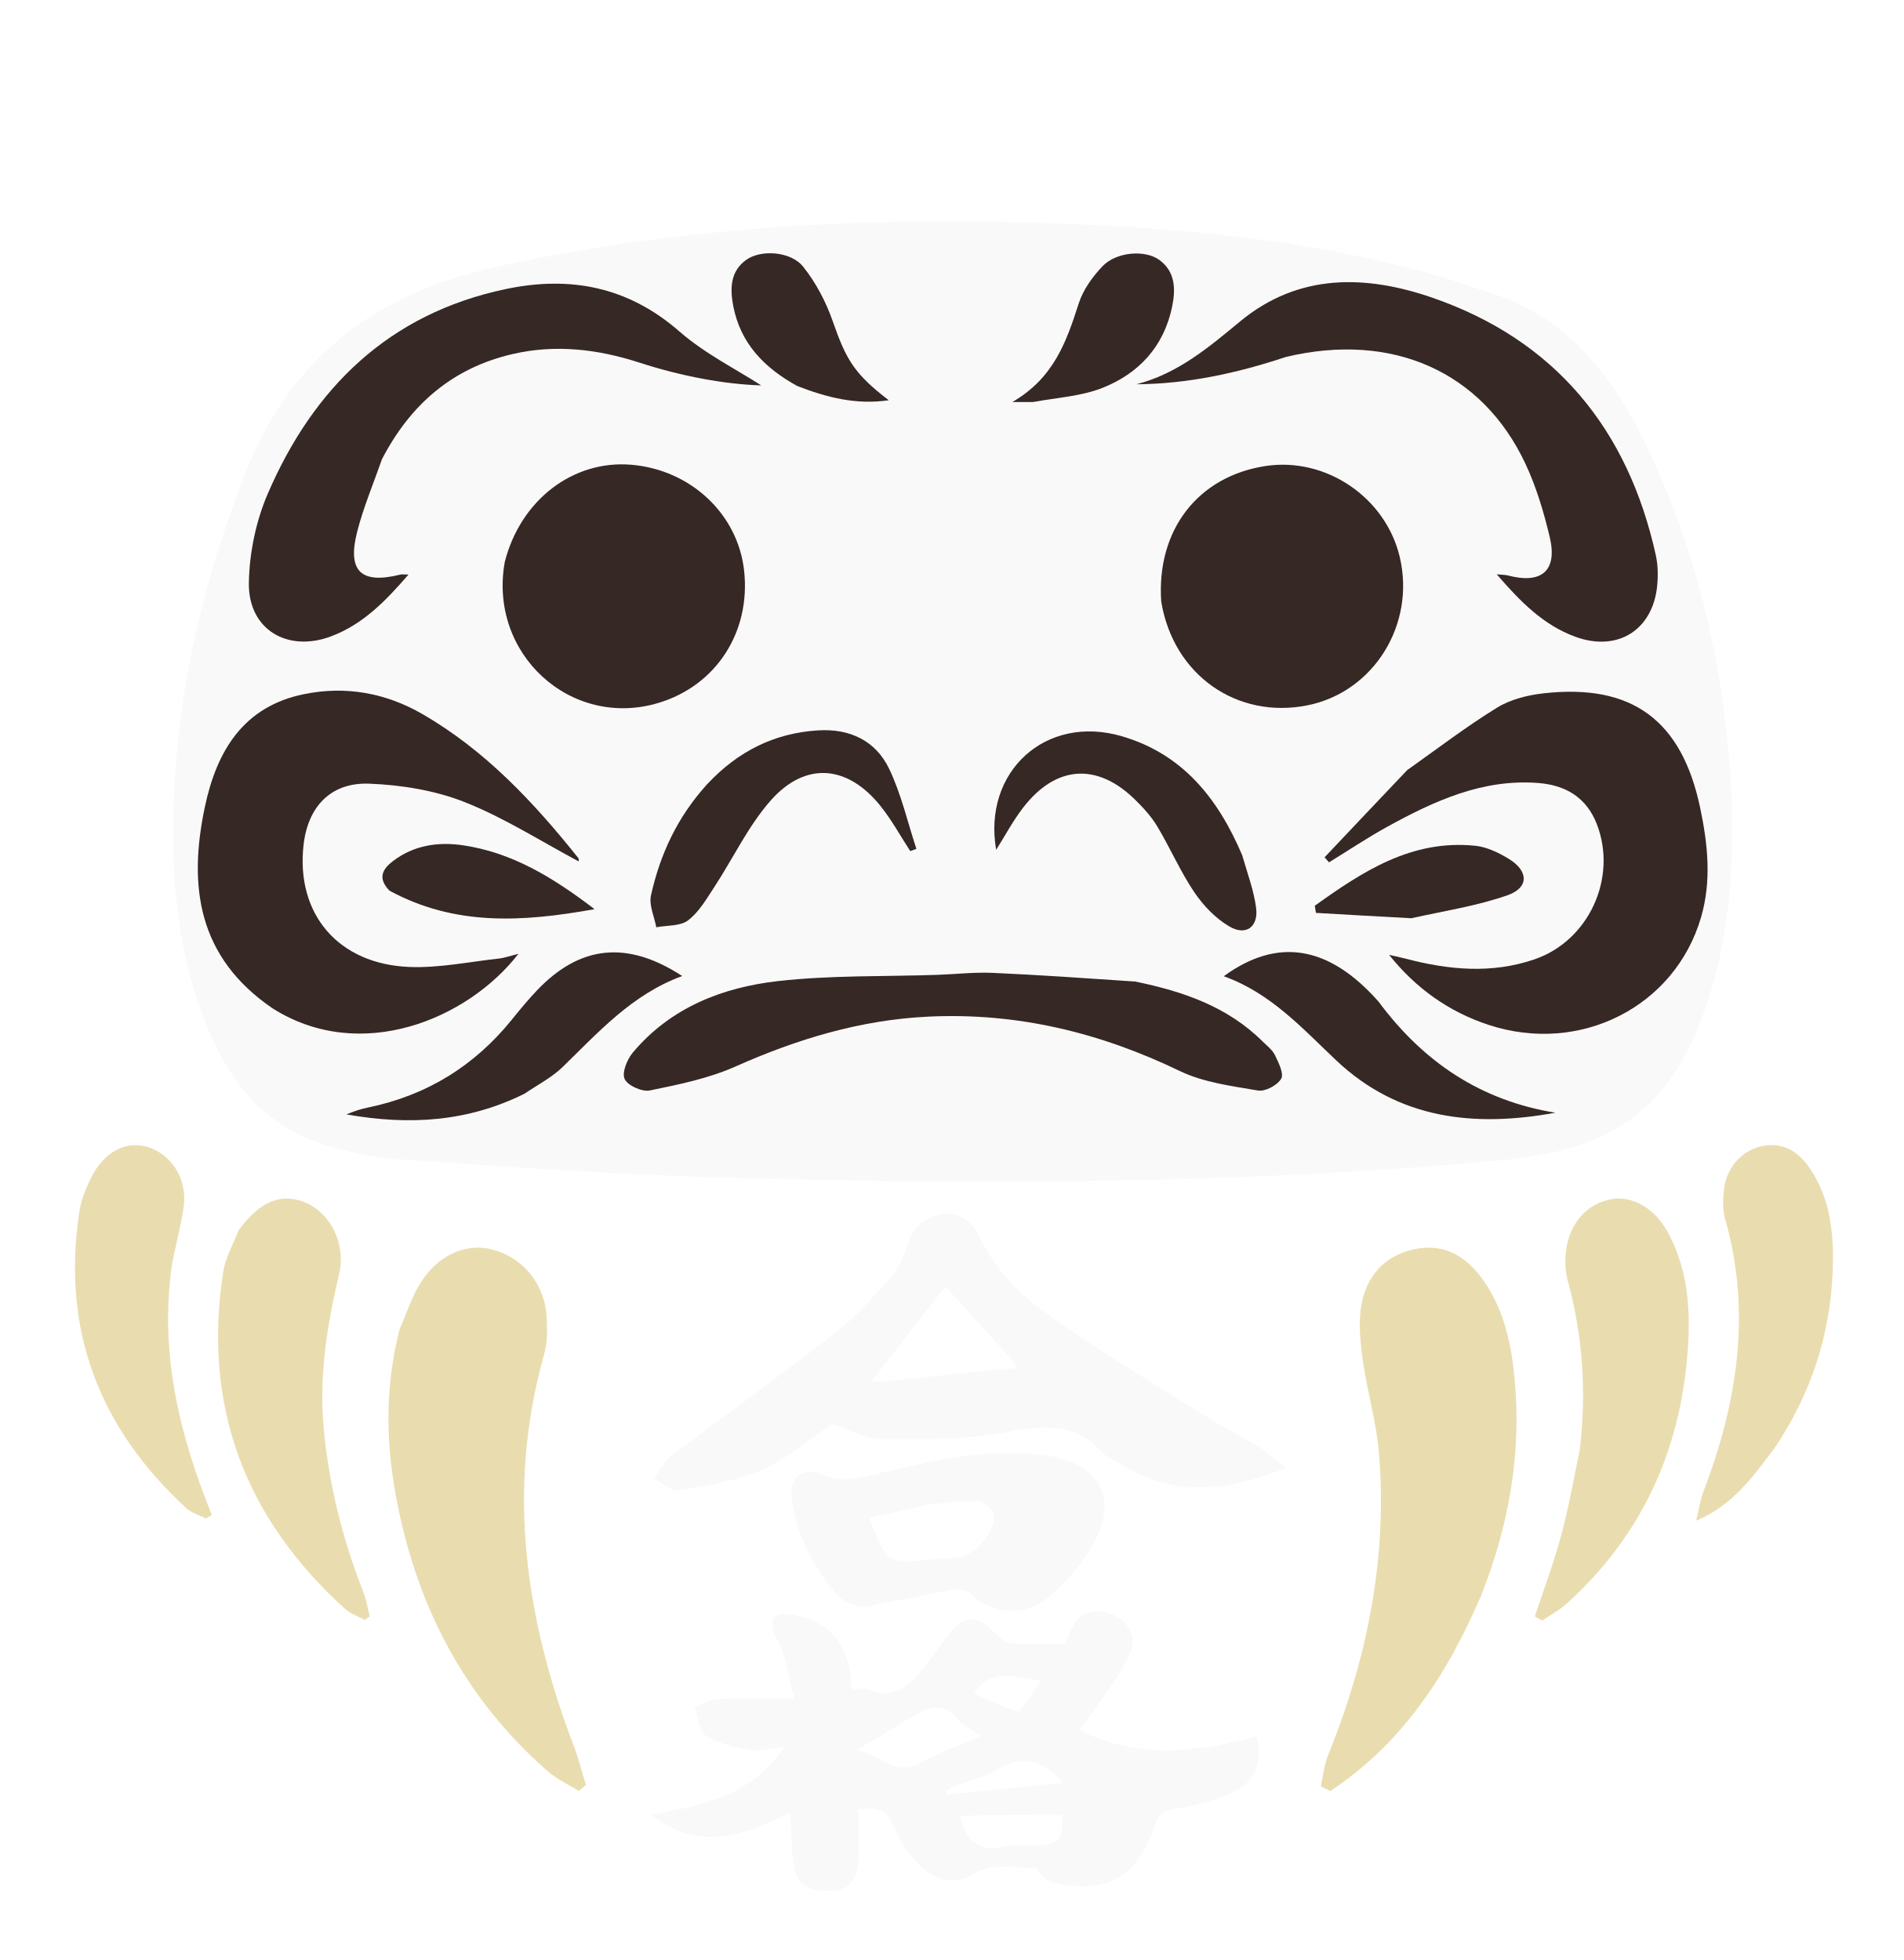
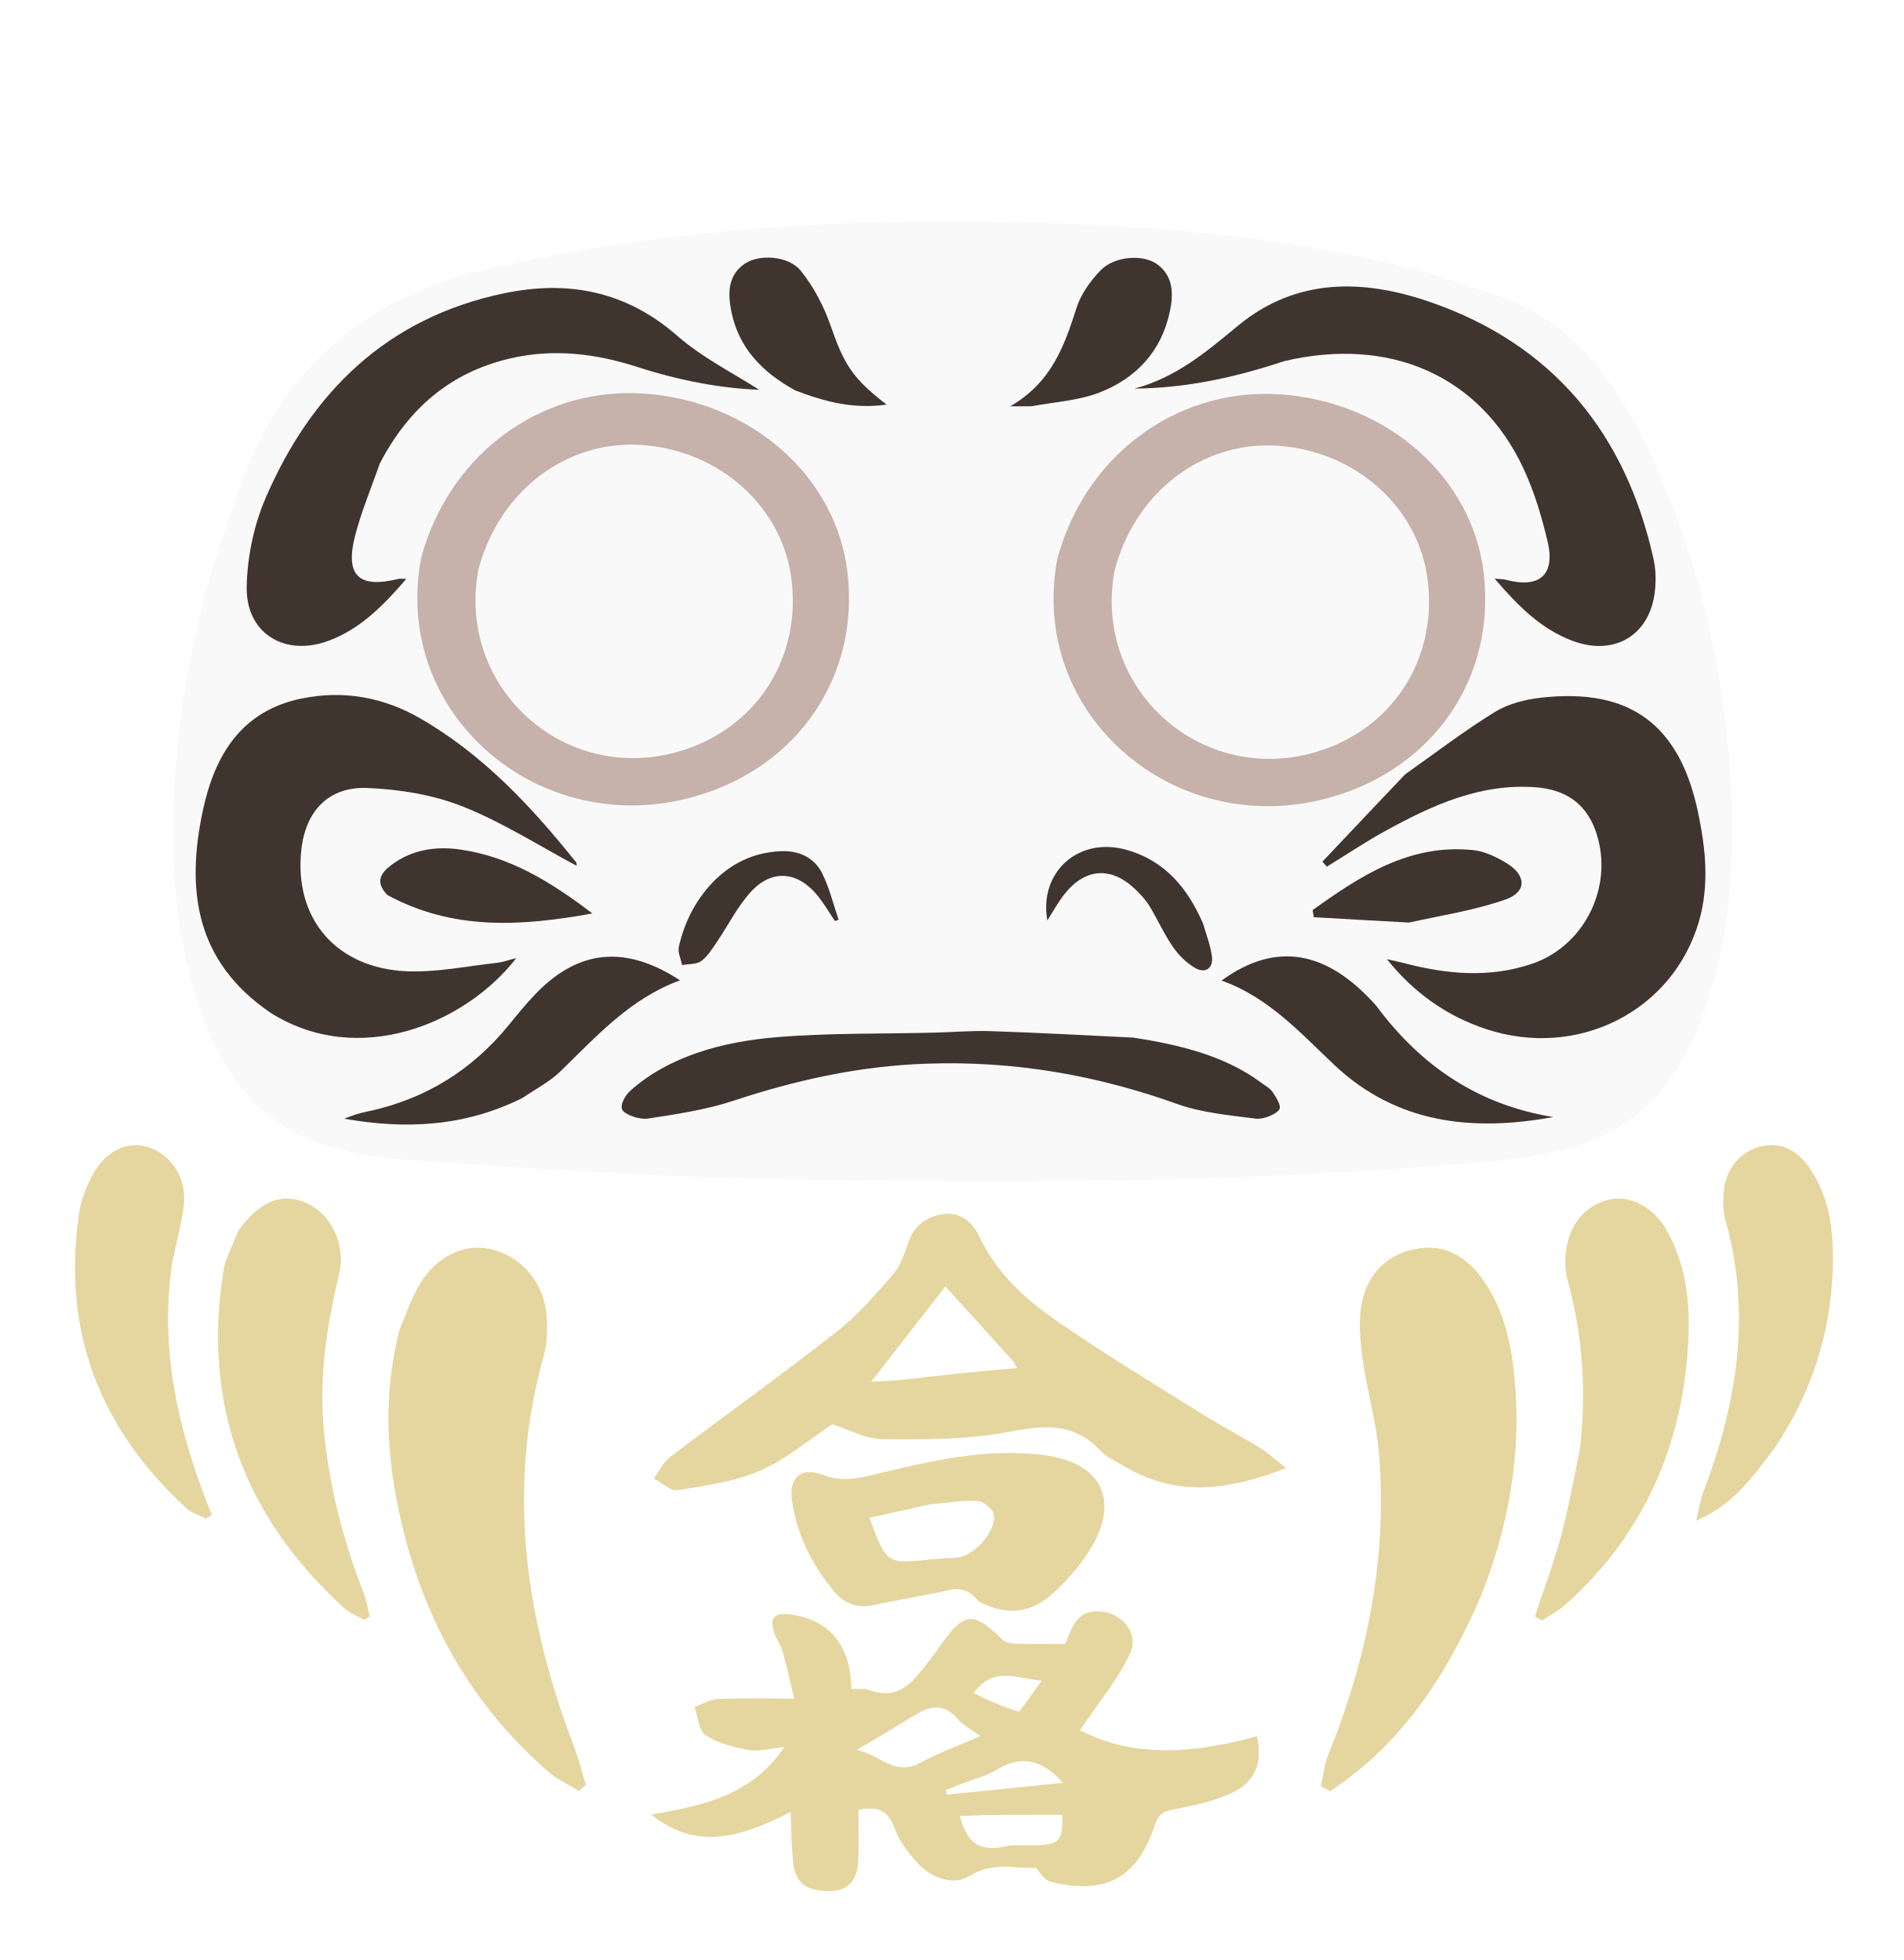
<svg xmlns="http://www.w3.org/2000/svg" width="122.806mm" height="126.46mm" viewBox="0 0 122.806 126.46" version="1.1" id="svg1" xml:space="preserve">
  <defs id="defs1" />
-   <g id="g1" transform="matrix(0.2645833,0,0,0.2645833,-6.54252,-4.763043)" style="display:inline">
+   <g id="daruma" transform="matrix(0.2645833,0,0,0.2645833,-6.54252,-4.763043)" style="display:inline">
    <path id="path35" style="display:inline;fill:#ff0101;fill-opacity:0" d="m 263.463,18.119 c -10.568,-0.418 -21.201,0.382 -31.787,0.936 -7.878,0.412 -15.835,0.745 -23.572,2.137 -14.091,2.535 -28.198,5.259 -42.018,8.951 -17.367,4.64 -33.899,11.594 -49.428,21.574 -4.392,2.894 -8.596,5.415 -12.539,8.291 -20.781,15.158 -37.221,34.161 -49.422,56.766 -11.865,21.982 -20.098,45.274 -23.695,70.043 -2.282,15.71 -4.943,31.45 -5.779,47.264 -1.204,22.774 -0.314,45.591 3.781,68.154 3.679,20.27 9.355,39.956 18.039,58.641 10.582,22.768 24.269,43.306 43.309,60.15 14.761,13.059 31.046,23.214 49.477,30.119 2.539,0.951 5.473,2.845 6.646,5.117 7.572,14.666 19.871,23.61 34.658,29.684 18.653,7.662 38.473,9.105 58.238,9.883 14.062,0.554 28.187,-0.778 42.283,-0.746 14.568,0.033 28.796,-2.088 42.664,-6.184 15.533,-4.588 29.809,-11.891 38.834,-25.914 4.339,-6.741 8.622,-12.149 16.746,-14.1 3.893,-0.935 7.601,-2.972 11.15,-4.947 16.852,-9.38 32.118,-20.679 45.014,-35.279 9.836,-11.136 18.096,-23.198 25.084,-36.197 9.86,-18.341 17.284,-37.66 21.057,-58.148 2.809,-15.254 5.82,-30.649 6.469,-46.076 0.748,-17.803 -0.716,-35.727 -1.744,-53.568 -1.046,-18.147 -4.76,-35.839 -9.711,-53.359 C 466.559,123.593 447.776,91.166 417.403,65.837 400.248,51.532 380.818,41.516 359.955,33.91 328.773,22.541 296.245,19.416 263.463,18.119 Z" />
    <path id="path36" d="m 286.643,72.65 c -47.088,-2.013 -93.807,0.217 -140.096,10.238 -29.751,6.441 -50.866,21.819 -62.148,50.797 -10.444,26.823 -16.788,54.283 -17.414,83.045 -0.339,15.574 1.038,30.962 6.066,45.814 5.022,14.832 12.759,27.84 28.129,33.693 7.183,2.736 15.154,4.09 22.867,4.619 27.246,1.87 54.519,3.778 81.812,4.457 61.813,1.538 123.622,1.352 185.273,-4.408 29.003,-2.71 42.829,-14.257 51.035,-42.334 4.299,-14.709 5.203,-29.794 4.793,-45.502 -1.473,-29.698 -7.495,-57.838 -19.906,-84.439 -8.328,-17.849 -19.341,-33.086 -39.316,-39.332 -5.706,-1.784 -11.344,-3.827 -17.119,-5.346 -27.517,-7.236 -55.647,-10.091 -83.977,-11.303 z" style="display:inline;fill:#f9f9f9" />
-     <g id="g5" style="display:inline;fill:#f9f9f9">
-       <path fill="#fffafa" opacity="1" stroke="none" d="m 235.95,429.856 c 8.487,3.508 11.839,-2.605 15.775,-7.479 0.836,-1.035 1.584,-2.142 2.35,-3.231 5.688,-8.083 7.939,-8.266 14.941,-1.41 0.698,0.683 1.974,1.05 2.995,1.08 4.154,0.119 8.313,0.05 12.419,0.05 1.665,-3.845 2.677,-8.038 7.916,-7.947 5.783,0.1 10.315,5.299 7.839,10.44 -3.089,6.414 -7.781,12.056 -12.151,18.584 13.39,6.96 28.163,5.532 43.11,1.467 1.433,5.549 -0.056,10.726 -5.359,13.442 -4.448,2.278 -9.611,3.372 -14.586,4.317 -2.586,0.491 -3.964,1.026 -4.857,3.726 -4.316,13.044 -11.902,17.238 -25.248,14.065 -1.477,-0.351 -2.668,-1.907 -3.743,-3.458 -5.176,0.205 -10.619,-1.583 -16.242,1.971 -3.811,2.409 -9.28,0.608 -12.713,-3.192 -2.196,-2.43 -4.391,-5.208 -5.456,-8.228 -1.51,-4.284 -3.934,-5.763 -8.953,-4.72 0,4.105 0.196,8.399 -0.055,12.667 -0.253,4.308 -2.169,7.18 -7.15,7.143 -5.404,-0.04 -8.021,-1.752 -8.655,-6.836 -0.489,-3.919 -0.443,-7.904 -0.662,-12.419 -11.357,5.715 -22.594,9.855 -33.923,0.622 12.245,-2.208 24.274,-4.389 32.372,-16.483 -3.5,0.346 -6.176,1.165 -8.625,0.723 -3.65,-0.658 -7.519,-1.626 -10.549,-3.603 -1.681,-1.097 -1.849,-4.513 -2.699,-6.884 1.916,-0.681 3.809,-1.862 5.752,-1.95 5.779,-0.262 11.577,-0.094 18.561,-0.094 -0.999,-4.129 -1.808,-7.889 -2.849,-11.583 -0.444,-1.576 -1.545,-2.96 -2.048,-4.527 -1.161,-3.618 0.076,-4.944 3.923,-4.418 9.621,1.317 14.825,7.558 14.885,18.202 1.073,0 2.152,0 3.686,-0.035 m 1.825,12.448 c -1.215,0.694 -2.43,1.388 -4.25,2.427 5.636,1.041 9.368,6.538 15.454,3.192 4.515,-2.482 9.433,-4.23 14.761,-6.563 -2.529,-1.863 -4.426,-2.787 -5.659,-4.265 -2.587,-3.103 -5.615,-3.342 -8.801,-1.663 -3.731,1.967 -7.242,4.352 -11.506,6.873 m 27.145,18.29 c -2.041,0.09 -4.083,0.18 -6.147,0.271 1.489,6.241 4.701,8.83 10.771,7.429 2.371,-0.547 4.942,-0.236 7.422,-0.306 6.125,-0.172 6.898,-1.05 6.722,-7.449 -5.952,0 -11.896,0 -18.767,0.054 m -6.189,-7.448 c -1.123,0.465 -2.245,0.93 -3.368,1.395 0.053,0.365 0.106,0.729 0.159,1.094 9.339,-0.946 18.677,-1.893 28.38,-2.876 -4.997,-5.519 -10.019,-6.968 -16.171,-3.198 -2.506,1.536 -5.504,2.271 -9,3.585 m 14.489,-17.722 c 1.682,-2.33 3.363,-4.66 5.461,-7.566 -6.193,-0.563 -11.778,-3.679 -16.571,3.047 3.701,1.751 7.219,3.415 11.111,4.519 z" id="path4" style="display:inline;fill:#f9f9f9" />
-       <path fill="#fffafa" opacity="1" stroke="none" d="m 263.351,408.535 c -2.071,-2.508 -4.114,-3.477 -7.138,-2.788 -6.107,1.39 -12.32,2.313 -18.437,3.663 -4.072,0.899 -7.212,-0.348 -9.762,-3.402 -5.326,-6.38 -8.915,-13.628 -10.185,-21.866 -0.885,-5.742 2.122,-8.596 7.488,-6.487 4.455,1.751 8.306,0.919 12.53,-0.086 13.758,-3.273 27.534,-6.656 41.883,-4.651 13.41,1.874 17.967,10.804 11.069,22.429 -2.419,4.076 -5.693,7.804 -9.172,11.054 -5.224,4.881 -11.4,5.849 -18.275,2.134 m -11.916,-23.676 c -4.886,1.086 -9.772,2.172 -14.75,3.279 4.224,11.3 4.223,11.287 15.171,10.125 2.142,-0.227 4.307,-0.249 6.449,-0.481 4.024,-0.434 9.395,-6.513 8.699,-10.452 -0.235,-1.332 -2.434,-3.179 -3.837,-3.274 -3.591,-0.242 -7.24,0.37 -11.731,0.804 z" id="path10" style="display:inline;fill:#f9f9f9" />
-       <path fill="#fffbfb" opacity="1" stroke="none" d="m 299.245,375.823 c -2.291,-1.424 -4.628,-2.333 -6.154,-3.988 -6.499,-7.053 -13.863,-6.309 -22.534,-4.649 -9.988,1.913 -20.44,1.837 -30.685,1.764 -4.097,-0.029 -8.178,-2.356 -12.239,-3.628 -5.579,3.694 -11.115,8.485 -17.522,11.282 -6.233,2.721 -13.311,3.685 -20.121,4.783 -1.757,0.283 -3.901,-1.829 -5.867,-2.842 1.312,-1.774 2.301,-3.975 3.988,-5.256 13.495,-10.249 27.287,-20.113 40.625,-30.558 5.071,-3.971 9.4,-8.976 13.647,-13.874 1.816,-2.094 2.819,-5.03 3.731,-7.739 1.318,-3.911 4.006,-6.102 7.808,-6.926 4.718,-1.023 7.865,1.723 9.64,5.481 4.077,8.628 10.824,14.874 18.301,20.09 11.579,8.076 23.703,15.378 35.668,22.892 4.645,2.917 9.539,5.435 14.216,8.303 2.039,1.251 3.818,2.926 6.533,5.047 -13.716,5.314 -26.2,7.212 -39.037,-0.183 M 271.982,351.704 c 0.241,-0.037 0.482,-0.075 0.723,-0.113 -0.213,-0.218 -0.427,-0.435 -0.706,-1.332 -5.523,-6.109 -11.045,-12.219 -16.774,-18.556 -6.058,7.779 -11.811,15.165 -18.121,23.265 3.156,-0.202 5.56,-0.257 7.94,-0.526 8.876,-1.005 17.744,-2.081 26.938,-2.738 z" id="path5" style="display:inline;fill:#f9f9f9" />
+     <g id="g4" style="display:inline;fill:#e5d69f;fill-opacity:1">
+       <path fill="#f8ca00" opacity="1" stroke="none" d="m 385.931,406.854 c -8.341,19.498 -19.341,36.371 -36.901,47.913 -0.761,-0.38 -1.522,-0.759 -2.283,-1.139 0.569,-2.532 0.8,-5.202 1.761,-7.576 9.566,-23.64 14.5,-48.093 12.414,-73.625 -0.632,-7.737 -2.944,-15.323 -3.997,-23.045 -0.617,-4.528 -1.069,-9.351 -0.172,-13.75 1.483,-7.269 6.425,-12.081 13.937,-13.202 7.044,-1.052 12.177,2.645 15.962,8.192 4.826,7.073 6.55,15.226 7.336,23.575 1.701,18.075 -1.317,35.463 -8.057,52.656 z" id="path6" style="fill:#e5d69f;fill-opacity:1" />
+       <path fill="#f8ca00" opacity="1" stroke="none" d="m 122.113,342.314 c 1.702,-4.033 2.952,-7.891 5.003,-11.262 4.135,-6.798 10.882,-9.891 17.176,-8.458 7.404,1.685 12.98,7.958 13.652,15.942 0.275,3.266 0.278,6.77 -0.597,9.884 -9.185,32.676 -4.565,64.234 7.244,95.289 1.184,3.114 1.996,6.369 2.981,9.558 -0.579,0.486 -1.158,0.973 -1.737,1.459 -2.493,-1.542 -5.257,-2.772 -7.436,-4.673 -20.796,-18.144 -32.563,-41.319 -37.326,-68.222 -2.312,-13.062 -2.364,-26.154 1.041,-39.517 z" id="path7" style="fill:#e5d69f;fill-opacity:1" />
+       <path fill="#f8c900" opacity="1" stroke="none" d="m 409.858,371.663 c 1.722,-14.325 0.723,-27.981 -2.942,-41.489 -0.672,-2.475 -0.719,-5.311 -0.296,-7.855 1.098,-6.604 5.451,-11.007 11.151,-11.914 4.933,-0.784 10.263,2.171 13.396,7.798 5.604,10.065 5.852,21.093 4.772,32.088 -2.286,23.267 -11.857,43.082 -29.333,58.839 -1.759,1.586 -3.931,2.713 -5.911,4.054 -0.59,-0.333 -1.181,-0.665 -1.771,-0.998 2.155,-6.541 4.586,-13.006 6.388,-19.643 1.825,-6.722 3.027,-13.613 4.545,-20.882 z" id="path8" style="fill:#e5d69f;fill-opacity:1" />
+       <path fill="#f8c900" opacity="1" stroke="none" d="m 82.884,318.034 c 5.191,-7.113 10.409,-9.215 16.251,-6.797 6.173,2.555 10.03,10.068 8.254,17.535 -2.945,12.377 -4.908,24.729 -3.736,37.551 1.27,13.893 4.65,27.176 9.722,40.107 0.72,1.834 1,3.841 1.483,5.768 -0.414,0.278 -0.829,0.556 -1.243,0.834 -1.634,-0.911 -3.517,-1.547 -4.865,-2.773 -24.347,-22.127 -34.671,-49.396 -29.599,-82.1 0.523,-3.37 2.338,-6.54 3.733,-10.126 z" id="path9" style="fill:#e5d69f;fill-opacity:1" />
+       <path fill="#f8c900" opacity="1" stroke="none" d="m 66.733,325.827 c -3.26,21.734 1.663,41.885 9.635,61.604 -0.466,0.293 -0.932,0.587 -1.397,0.88 -1.621,-0.829 -3.528,-1.346 -4.819,-2.532 -21.262,-19.535 -30.46,-43.505 -26.082,-72.278 0.441,-2.9 1.62,-5.784 2.941,-8.434 3.096,-6.21 8.419,-8.937 13.667,-7.378 5.865,1.743 9.764,7.869 8.837,14.516 -0.618,4.434 -1.779,8.793 -2.781,13.622 z" id="path11" style="fill:#e5d69f;fill-opacity:1" />
+       <path fill="#f8c900" opacity="1" stroke="none" d="m 457.291,371.241 c -5.189,6.738 -9.755,13.641 -19.035,17.591 0.755,-3.151 0.993,-5.054 1.66,-6.794 8.346,-21.775 11.925,-43.896 5.373,-66.887 -0.618,-2.17 -0.507,-4.646 -0.285,-6.937 0.51,-5.262 4.245,-9.591 9.103,-10.682 5.27,-1.183 9.111,1.303 11.895,5.425 5.087,7.533 5.862,16.225 5.54,24.914 -0.58,15.63 -5.275,30.049 -14.251,43.37 z" id="path12" style="display:inline;fill:#e5d69f;fill-opacity:1" />
+       <g id="g5" style="display:inline;fill:#e9ddaf;fill-opacity:1">
+         <path fill="#fffafa" opacity="1" stroke="none" d="m 235.95,429.856 c 8.487,3.508 11.839,-2.605 15.775,-7.479 0.836,-1.035 1.584,-2.142 2.35,-3.231 5.688,-8.083 7.939,-8.266 14.941,-1.41 0.698,0.683 1.974,1.05 2.995,1.08 4.154,0.119 8.313,0.05 12.419,0.05 1.665,-3.845 2.677,-8.038 7.916,-7.947 5.783,0.1 10.315,5.299 7.839,10.44 -3.089,6.414 -7.781,12.056 -12.151,18.584 13.39,6.96 28.163,5.532 43.11,1.467 1.433,5.549 -0.056,10.726 -5.359,13.442 -4.448,2.278 -9.611,3.372 -14.586,4.317 -2.586,0.491 -3.964,1.026 -4.857,3.726 -4.316,13.044 -11.902,17.238 -25.248,14.065 -1.477,-0.351 -2.668,-1.907 -3.743,-3.458 -5.176,0.205 -10.619,-1.583 -16.242,1.971 -3.811,2.409 -9.28,0.608 -12.713,-3.192 -2.196,-2.43 -4.391,-5.208 -5.456,-8.228 -1.51,-4.284 -3.934,-5.763 -8.953,-4.72 0,4.105 0.196,8.399 -0.055,12.667 -0.253,4.308 -2.169,7.18 -7.15,7.143 -5.404,-0.04 -8.021,-1.752 -8.655,-6.836 -0.489,-3.919 -0.443,-7.904 -0.662,-12.419 -11.357,5.715 -22.594,9.855 -33.923,0.622 12.245,-2.208 24.274,-4.389 32.372,-16.483 -3.5,0.346 -6.176,1.165 -8.625,0.723 -3.65,-0.658 -7.519,-1.626 -10.549,-3.603 -1.681,-1.097 -1.849,-4.513 -2.699,-6.884 1.916,-0.681 3.809,-1.862 5.752,-1.95 5.779,-0.262 11.577,-0.094 18.561,-0.094 -0.999,-4.129 -1.808,-7.889 -2.849,-11.583 -0.444,-1.576 -1.545,-2.96 -2.048,-4.527 -1.161,-3.618 0.076,-4.944 3.923,-4.418 9.621,1.317 14.825,7.558 14.885,18.202 1.073,0 2.152,0 3.686,-0.035 m 1.825,12.448 c -1.215,0.694 -2.43,1.388 -4.25,2.427 5.636,1.041 9.368,6.538 15.454,3.192 4.515,-2.482 9.433,-4.23 14.761,-6.563 -2.529,-1.863 -4.426,-2.787 -5.659,-4.265 -2.587,-3.103 -5.615,-3.342 -8.801,-1.663 -3.731,1.967 -7.242,4.352 -11.506,6.873 m 27.145,18.29 c -2.041,0.09 -4.083,0.18 -6.147,0.271 1.489,6.241 4.701,8.83 10.771,7.429 2.371,-0.547 4.942,-0.236 7.422,-0.306 6.125,-0.172 6.898,-1.05 6.722,-7.449 -5.952,0 -11.896,0 -18.767,0.054 m -6.189,-7.448 c -1.123,0.465 -2.245,0.93 -3.368,1.395 0.053,0.365 0.106,0.729 0.159,1.094 9.339,-0.946 18.677,-1.893 28.38,-2.876 -4.997,-5.519 -10.019,-6.968 -16.171,-3.198 -2.506,1.536 -5.504,2.271 -9,3.585 m 14.489,-17.722 c 1.682,-2.33 3.363,-4.66 5.461,-7.566 -6.193,-0.563 -11.778,-3.679 -16.571,3.047 3.701,1.751 7.219,3.415 11.111,4.519 z" id="path4" style="display:inline;fill:#e5d69f;fill-opacity:1" />
+         <path fill="#fffafa" opacity="1" stroke="none" d="m 263.351,408.535 c -2.071,-2.508 -4.114,-3.477 -7.138,-2.788 -6.107,1.39 -12.32,2.313 -18.437,3.663 -4.072,0.899 -7.212,-0.348 -9.762,-3.402 -5.326,-6.38 -8.915,-13.628 -10.185,-21.866 -0.885,-5.742 2.122,-8.596 7.488,-6.487 4.455,1.751 8.306,0.919 12.53,-0.086 13.758,-3.273 27.534,-6.656 41.883,-4.651 13.41,1.874 17.967,10.804 11.069,22.429 -2.419,4.076 -5.693,7.804 -9.172,11.054 -5.224,4.881 -11.4,5.849 -18.275,2.134 m -11.916,-23.676 c -4.886,1.086 -9.772,2.172 -14.75,3.279 4.224,11.3 4.223,11.287 15.171,10.125 2.142,-0.227 4.307,-0.249 6.449,-0.481 4.024,-0.434 9.395,-6.513 8.699,-10.452 -0.235,-1.332 -2.434,-3.179 -3.837,-3.274 -3.591,-0.242 -7.24,0.37 -11.731,0.804 z" id="path10" style="display:inline;fill:#e5d69f;fill-opacity:1" />
+         <path fill="#fffbfb" opacity="1" stroke="none" d="m 299.245,375.823 c -2.291,-1.424 -4.628,-2.333 -6.154,-3.988 -6.499,-7.053 -13.863,-6.309 -22.534,-4.649 -9.988,1.913 -20.44,1.837 -30.685,1.764 -4.097,-0.029 -8.178,-2.356 -12.239,-3.628 -5.579,3.694 -11.115,8.485 -17.522,11.282 -6.233,2.721 -13.311,3.685 -20.121,4.783 -1.757,0.283 -3.901,-1.829 -5.867,-2.842 1.312,-1.774 2.301,-3.975 3.988,-5.256 13.495,-10.249 27.287,-20.113 40.625,-30.558 5.071,-3.971 9.4,-8.976 13.647,-13.874 1.816,-2.094 2.819,-5.03 3.731,-7.739 1.318,-3.911 4.006,-6.102 7.808,-6.926 4.718,-1.023 7.865,1.723 9.64,5.481 4.077,8.628 10.824,14.874 18.301,20.09 11.579,8.076 23.703,15.378 35.668,22.892 4.645,2.917 9.539,5.435 14.216,8.303 2.039,1.251 3.818,2.926 6.533,5.047 -13.716,5.314 -26.2,7.212 -39.037,-0.183 M 271.982,351.704 c 0.241,-0.037 0.482,-0.075 0.723,-0.113 -0.213,-0.218 -0.427,-0.435 -0.706,-1.332 -5.523,-6.109 -11.045,-12.219 -16.774,-18.556 -6.058,7.779 -11.811,15.165 -18.121,23.265 3.156,-0.202 5.56,-0.257 7.94,-0.526 8.876,-1.005 17.744,-2.081 26.938,-2.738 z" id="path5" style="display:inline;fill:#e5d69f;fill-opacity:1" />
+       </g>
    </g>
-     <g id="g4" style="display:inline;fill:#e9ddaf;fill-opacity:1">
-       <path fill="#f8ca00" opacity="1" stroke="none" d="m 385.931,406.854 c -8.341,19.498 -19.341,36.371 -36.901,47.913 -0.761,-0.38 -1.522,-0.759 -2.283,-1.139 0.569,-2.532 0.8,-5.202 1.761,-7.576 9.566,-23.64 14.5,-48.093 12.414,-73.625 -0.632,-7.737 -2.944,-15.323 -3.997,-23.045 -0.617,-4.528 -1.069,-9.351 -0.172,-13.75 1.483,-7.269 6.425,-12.081 13.937,-13.202 7.044,-1.052 12.177,2.645 15.962,8.192 4.826,7.073 6.55,15.226 7.336,23.575 1.701,18.075 -1.317,35.463 -8.057,52.656 z" id="path6" style="fill:#e9ddaf;fill-opacity:1" />
-       <path fill="#f8ca00" opacity="1" stroke="none" d="m 122.113,342.314 c 1.702,-4.033 2.952,-7.891 5.003,-11.262 4.135,-6.798 10.882,-9.891 17.176,-8.458 7.404,1.685 12.98,7.958 13.652,15.942 0.275,3.266 0.278,6.77 -0.597,9.884 -9.185,32.676 -4.565,64.234 7.244,95.289 1.184,3.114 1.996,6.369 2.981,9.558 -0.579,0.486 -1.158,0.973 -1.737,1.459 -2.493,-1.542 -5.257,-2.772 -7.436,-4.673 -20.796,-18.144 -32.563,-41.319 -37.326,-68.222 -2.312,-13.062 -2.364,-26.154 1.041,-39.517 z" id="path7" style="fill:#e9ddaf;fill-opacity:1" />
-       <path fill="#f8c900" opacity="1" stroke="none" d="m 409.858,371.663 c 1.722,-14.325 0.723,-27.981 -2.942,-41.489 -0.672,-2.475 -0.719,-5.311 -0.296,-7.855 1.098,-6.604 5.451,-11.007 11.151,-11.914 4.933,-0.784 10.263,2.171 13.396,7.798 5.604,10.065 5.852,21.093 4.772,32.088 -2.286,23.267 -11.857,43.082 -29.333,58.839 -1.759,1.586 -3.931,2.713 -5.911,4.054 -0.59,-0.333 -1.181,-0.665 -1.771,-0.998 2.155,-6.541 4.586,-13.006 6.388,-19.643 1.825,-6.722 3.027,-13.613 4.545,-20.882 z" id="path8" style="fill:#e9ddaf;fill-opacity:1" />
-       <path fill="#f8c900" opacity="1" stroke="none" d="m 82.884,318.034 c 5.191,-7.113 10.409,-9.215 16.251,-6.797 6.173,2.555 10.03,10.068 8.254,17.535 -2.945,12.377 -4.908,24.729 -3.736,37.551 1.27,13.893 4.65,27.176 9.722,40.107 0.72,1.834 1,3.841 1.483,5.768 -0.414,0.278 -0.829,0.556 -1.243,0.834 -1.634,-0.911 -3.517,-1.547 -4.865,-2.773 -24.347,-22.127 -34.671,-49.396 -29.599,-82.1 0.523,-3.37 2.338,-6.54 3.733,-10.126 z" id="path9" style="fill:#e9ddaf;fill-opacity:1" />
-       <path fill="#f8c900" opacity="1" stroke="none" d="m 66.733,325.827 c -3.26,21.734 1.663,41.885 9.635,61.604 -0.466,0.293 -0.932,0.587 -1.397,0.88 -1.621,-0.829 -3.528,-1.346 -4.819,-2.532 -21.262,-19.535 -30.46,-43.505 -26.082,-72.278 0.441,-2.9 1.62,-5.784 2.941,-8.434 3.096,-6.21 8.419,-8.937 13.667,-7.378 5.865,1.743 9.764,7.869 8.837,14.516 -0.618,4.434 -1.779,8.793 -2.781,13.622 z" id="path11" style="fill:#e9ddaf;fill-opacity:1" />
-       <path fill="#f8c900" opacity="1" stroke="none" d="m 457.291,371.241 c -5.189,6.738 -9.755,13.641 -19.035,17.591 0.755,-3.151 0.993,-5.054 1.66,-6.794 8.346,-21.775 11.925,-43.896 5.373,-66.887 -0.618,-2.17 -0.507,-4.646 -0.285,-6.937 0.51,-5.262 4.245,-9.591 9.103,-10.682 5.27,-1.183 9.111,1.303 11.895,5.425 5.087,7.533 5.862,16.225 5.54,24.914 -0.58,15.63 -5.275,30.049 -14.251,43.37 z" id="path12" style="display:inline;fill:#e9ddaf;fill-opacity:1" />
+     <g id="g3" style="display:inline;fill:#40342f;fill-opacity:1" transform="translate(-0.5266782,1.053356)">
+       <path fill="#ff0404" opacity="1" stroke="none" d="m 367.802,205.798 c 7.459,-5.287 14.459,-10.654 21.934,-15.246 3.271,-2.01 7.447,-3.045 11.328,-3.479 21.524,-2.409 33.672,6.52 38.173,27.967 1.855,8.839 2.804,17.788 0.191,26.703 -6.387,21.788 -29.51,33.517 -51.795,26.179 -9.644,-3.176 -17.673,-8.86 -24.244,-17.069 1.317,0.299 2.644,0.56 3.948,0.904 10.478,2.761 20.996,3.781 31.477,0.197 13.28,-4.541 20.302,-19.888 15.211,-33.004 -2.514,-6.475 -7.59,-9.484 -14.238,-10.006 -13.585,-1.067 -25.366,4.36 -36.821,10.657 -4.862,2.673 -9.485,5.778 -14.217,8.687 -0.365,-0.407 -0.729,-0.814 -1.094,-1.221 6.627,-7.011 13.254,-14.023 20.147,-21.268 z" id="path13" style="display:inline;fill:#40342f;fill-opacity:1" />
+       <path fill="#ff0404" opacity="1" stroke="none" d="M 91.19,263.903 C 72.972,251.481 70.539,234.132 74.705,214.628 c 2.913,-13.639 9.438,-24.361 24.136,-27.354 10.091,-2.055 19.868,-0.351 28.9,4.874 15.271,8.835 27.066,21.43 37.928,35.033 0.244,0.306 0.152,0.88 0.153,0.885 -9.15,-4.868 -18.099,-10.625 -27.805,-14.467 -7.231,-2.862 -15.405,-4.179 -23.227,-4.493 -9.444,-0.378 -15.009,5.634 -16.06,14.973 -1.889,16.78 8.429,29.064 25.876,29.727 7.213,0.274 14.499,-1.263 21.743,-2.054 1.414,-0.154 2.788,-0.666 4.776,-1.161 -12.427,16.018 -38.5,26.874 -59.934,13.313 z" id="path14" style="display:inline;fill:#40342f;fill-opacity:1" />
+       <path fill="#ff0404" opacity="1" stroke="none" d="m 117.859,129.964 c -2.154,6.13 -4.55,11.818 -6.059,17.732 -2.457,9.627 0.959,12.809 10.516,10.429 0.431,-0.107 0.911,-0.014 2,-0.014 -5.57,6.459 -11.087,12.111 -18.795,15.037 -10.707,4.065 -20.314,-1.647 -20.119,-13.033 0.124,-7.281 1.715,-15.003 4.595,-21.688 11.151,-25.882 29.577,-43.935 57.995,-49.925 15.671,-3.303 29.82,-0.629 42.373,10.329 6.225,5.434 13.883,9.228 19.953,13.156 -9.096,-0.293 -19.505,-2.256 -29.678,-5.551 -10.161,-3.291 -20.45,-4.529 -30.963,-2.091 -14.558,3.376 -24.838,12.18 -31.817,25.619 z" id="path15" style="display:inline;fill:#40342f;fill-opacity:1" />
+       <path fill="#ff0404" opacity="1" stroke="none" d="m 338.253,105.041 c -12.071,4.008 -23.986,6.576 -36.454,6.667 10.019,-2.574 17.606,-8.985 25.265,-15.323 14.347,-11.872 30.796,-11.333 46.832,-5.798 29.899,10.32 47.711,32.005 54.511,62.778 0.529,2.395 0.582,4.99 0.344,7.443 -1.055,10.878 -9.716,16.248 -20.003,12.457 -7.747,-2.855 -13.325,-8.497 -19.11,-15.21 1.379,0.131 2.069,0.102 2.706,0.271 8.246,2.191 12.158,-1.157 10.202,-9.384 -1.451,-6.103 -3.284,-12.25 -5.946,-17.908 -10.568,-22.465 -32.472,-32.152 -58.348,-25.993 z" id="path16" style="display:inline;fill:#40342f;fill-opacity:1" />
+       <path fill="#f91305" opacity="1" stroke="none" d="m 301.504,269.974 c 11.826,1.807 22.566,4.592 31.069,10.881 1.062,0.785 2.376,1.51 2.991,2.469 0.874,1.363 2.236,3.367 1.516,4.28 -0.93,1.18 -3.892,2.357 -5.657,2.134 -6.46,-0.82 -13.279,-1.463 -19.074,-3.542 -19.451,-6.977 -39.648,-10.628 -61.287,-9.86 -16.555,0.588 -31.971,4.062 -47.036,9.051 -6.538,2.165 -13.791,3.26 -20.858,4.34 -1.895,0.29 -5.397,-0.876 -6.151,-2.073 -0.723,-1.149 0.594,-3.562 1.998,-4.805 9.204,-8.152 21.834,-11.82 35.436,-12.961 12.835,-1.077 25.875,-0.799 38.824,-1.13 4.486,-0.115 8.984,-0.505 13.453,-0.358 11.461,0.376 22.908,0.982 34.775,1.575 z" id="path19" style="display:inline;fill:#40342f;fill-opacity:1;stroke-width:0.862" />
+       <path fill="#f91506" opacity="1" stroke="none" d="m 199.034,232.093 c 4.513,-4.633 9.845,-7.185 16.259,-7.564 4.662,-0.275 8.454,1.462 10.432,5.443 1.765,3.554 2.689,7.493 3.985,11.262 -0.3,0.105 -0.599,0.211 -0.899,0.316 -1.443,-2.126 -2.719,-4.38 -4.361,-6.353 -4.827,-5.799 -11.032,-6.325 -16.123,-0.779 -3.317,3.613 -5.516,8.163 -8.3,12.241 -1.133,1.659 -2.235,3.499 -3.825,4.656 -1.149,0.837 -3.08,0.685 -4.662,0.974 -0.29,-1.506 -1.096,-3.121 -0.779,-4.498 1.338,-5.802 3.9,-11.099 8.272,-15.698 z" id="path20" style="display:inline;fill:#40342f;fill-opacity:1;stroke-width:0.59" />
+       <path fill="#ff0606" opacity="1" stroke="none" d="m 360.786,262.22 c 10.994,14.823 25.007,24.184 43.147,27.125 -19.743,3.616 -38.212,1.619 -53.422,-12.751 -8.343,-7.882 -16.018,-16.451 -27.44,-20.531 13.156,-9.572 25.632,-7.479 37.714,6.157 z" id="path21" style="display:inline;fill:#40342f;fill-opacity:1" />
+       <path fill="#ff0606" opacity="1" stroke="none" d="m 152.6,284.713 c -13.824,6.849 -27.985,7.773 -43.445,5.037 1.491,-0.546 2.216,-0.848 2.963,-1.076 0.793,-0.242 1.6,-0.444 2.412,-0.612 14.209,-2.946 25.834,-10.099 34.954,-21.378 1.985,-2.454 3.996,-4.902 6.17,-7.185 10.466,-10.99 21.963,-12.242 35.392,-3.487 -12.246,4.482 -20.413,13.707 -29.191,22.225 -2.581,2.505 -5.931,4.219 -9.255,6.477 z" id="path22" style="display:inline;fill:#40342f;fill-opacity:1" />
+       <path fill="#f91406" opacity="1" stroke="none" d="m 318.572,242.2 c 0.819,2.793 1.803,5.338 2.15,7.964 0.379,2.865 -1.55,4.278 -4.089,2.838 -2.14,-1.214 -4.052,-3.168 -5.451,-5.199 -2.165,-3.142 -3.717,-6.682 -5.712,-9.946 -0.908,-1.485 -2.149,-2.818 -3.419,-4.039 -5.862,-5.637 -12.228,-5.227 -17.279,1.176 -1.587,2.012 -2.819,4.293 -4.18,6.399 -2.089,-11.805 7.631,-20.532 19.376,-17.184 9.364,2.669 14.847,9.338 18.605,17.992 z" id="path23" style="display:inline;fill:#40342f;fill-opacity:1;stroke-width:0.627" />
+       <path fill="#ff0505" opacity="1" stroke="none" d="m 276.605,116.036 c -1.379,0.003 -2.361,0.003 -5.066,0.003 10.227,-5.938 13.228,-14.902 16.193,-24.073 1.072,-3.317 3.353,-6.499 5.802,-9.053 3.36,-3.505 10.385,-4.083 13.886,-1.491 3.854,2.853 3.949,7.078 3.084,11.307 -1.994,9.755 -8.131,16.372 -17.059,19.886 -5.135,2.021 -10.94,2.337 -16.84,3.423 z" id="path24" style="display:inline;fill:#40342f;fill-opacity:1" />
+       <path fill="#ff0505" opacity="1" stroke="none" d="m 219.084,112.129 c -8.102,-4.474 -13.831,-10.421 -15.58,-19.46 -0.824,-4.261 -0.765,-8.492 3.16,-11.304 3.579,-2.564 10.853,-2.101 13.865,1.663 3.122,3.901 5.586,8.609 7.236,13.348 3.251,9.341 5.22,12.773 13.645,19.23 -8.036,1.157 -15.062,-0.668 -22.326,-3.477 z" id="path25" style="display:inline;fill:#40342f;fill-opacity:1" />
+       <path fill="#ff0505" opacity="1" stroke="none" d="m 119.702,235.214 c -3.055,-3.122 -1.644,-5.361 0.896,-7.281 5.081,-3.839 10.968,-4.691 17.03,-3.796 11.798,1.743 21.663,7.631 32.046,15.569 -17.82,3.222 -34.105,4.084 -49.972,-4.493 z" id="path26" style="display:inline;fill:#40342f;fill-opacity:1" />
+       <path fill="#ff0505" opacity="1" stroke="none" d="m 368.797,241.922 c -8.067,-0.429 -15.659,-0.869 -23.25,-1.309 -0.09,-0.58 -0.181,-1.161 -0.271,-1.741 11.669,-8.348 23.596,-16.212 39.126,-14.623 2.843,0.291 5.757,1.706 8.245,3.24 4.761,2.935 4.85,6.974 -0.335,8.805 -7.416,2.619 -15.335,3.813 -23.515,5.628 z" id="path27" style="display:inline;fill:#40342f;fill-opacity:1" />
    </g>
-     <g id="g3" style="display:inline;fill:#362824;fill-opacity:1">
-       <path fill="#ff0404" opacity="1" stroke="none" d="m 367.802,205.798 c 7.459,-5.287 14.459,-10.654 21.934,-15.246 3.271,-2.01 7.447,-3.045 11.328,-3.479 21.524,-2.409 33.672,6.52 38.173,27.967 1.855,8.839 2.804,17.788 0.191,26.703 -6.387,21.788 -29.51,33.517 -51.795,26.179 -9.644,-3.176 -17.673,-8.86 -24.244,-17.069 1.317,0.299 2.644,0.56 3.948,0.904 10.478,2.761 20.996,3.781 31.477,0.197 13.28,-4.541 20.302,-19.888 15.211,-33.004 -2.514,-6.475 -7.59,-9.484 -14.238,-10.006 -13.585,-1.067 -25.366,4.36 -36.821,10.657 -4.862,2.673 -9.485,5.778 -14.217,8.687 -0.365,-0.407 -0.729,-0.814 -1.094,-1.221 6.627,-7.011 13.254,-14.023 20.147,-21.268 z" id="path13" style="display:inline;fill:#362824;fill-opacity:1" />
-       <path fill="#ff0404" opacity="1" stroke="none" d="M 91.19,263.903 C 72.972,251.481 70.539,234.132 74.705,214.628 c 2.913,-13.639 9.438,-24.361 24.136,-27.354 10.091,-2.055 19.868,-0.351 28.9,4.874 15.271,8.835 27.066,21.43 37.928,35.033 0.244,0.306 0.152,0.88 0.153,0.885 -9.15,-4.868 -18.099,-10.625 -27.805,-14.467 -7.231,-2.862 -15.405,-4.179 -23.227,-4.493 -9.444,-0.378 -15.009,5.634 -16.06,14.973 -1.889,16.78 8.429,29.064 25.876,29.727 7.213,0.274 14.499,-1.263 21.743,-2.054 1.414,-0.154 2.788,-0.666 4.776,-1.161 -12.427,16.018 -38.5,26.874 -59.934,13.313 z" id="path14" style="display:inline;fill:#362824;fill-opacity:1" />
-       <path fill="#ff0404" opacity="1" stroke="none" d="m 117.859,129.964 c -2.154,6.13 -4.55,11.818 -6.059,17.732 -2.457,9.627 0.959,12.809 10.516,10.429 0.431,-0.107 0.911,-0.014 2,-0.014 -5.57,6.459 -11.087,12.111 -18.795,15.037 -10.707,4.065 -20.314,-1.647 -20.119,-13.033 0.124,-7.281 1.715,-15.003 4.595,-21.688 11.151,-25.882 29.577,-43.935 57.995,-49.925 15.671,-3.303 29.82,-0.629 42.373,10.329 6.225,5.434 13.883,9.228 19.953,13.156 -9.096,-0.293 -19.505,-2.256 -29.678,-5.551 -10.161,-3.291 -20.45,-4.529 -30.963,-2.091 -14.558,3.376 -24.838,12.18 -31.817,25.619 z" id="path15" style="display:inline;fill:#362824;fill-opacity:1" />
-       <path fill="#ff0404" opacity="1" stroke="none" d="m 338.253,105.041 c -12.071,4.008 -23.986,6.576 -36.454,6.667 10.019,-2.574 17.606,-8.985 25.265,-15.323 14.347,-11.872 30.796,-11.333 46.832,-5.798 29.899,10.32 47.711,32.005 54.511,62.778 0.529,2.395 0.582,4.99 0.344,7.443 -1.055,10.878 -9.716,16.248 -20.003,12.457 -7.747,-2.855 -13.325,-8.497 -19.11,-15.21 1.379,0.131 2.069,0.102 2.706,0.271 8.246,2.191 12.158,-1.157 10.202,-9.384 -1.451,-6.103 -3.284,-12.25 -5.946,-17.908 -10.568,-22.465 -32.472,-32.152 -58.348,-25.993 z" id="path16" style="display:inline;fill:#362824;fill-opacity:1" />
-       <path fill="#ff0202" opacity="1" stroke="none" d="m 147.8,154.996 c 3.89,-15.136 16.661,-24.816 30.762,-23.667 14.484,1.181 26.017,11.952 27.57,25.749 1.687,14.983 -6.755,28.073 -20.849,32.328 -21.308,6.433 -41.566,-11.902 -37.484,-34.411 z" id="path17" style="display:inline;fill:#362824;fill-opacity:1" />
-       <path fill="#ff0202" opacity="1" stroke="none" d="m 307.834,164.685 c -1.19,-17.493 9.01,-30.537 25.429,-33.041 14.718,-2.245 29.315,7.669 32.734,22.233 3.852,16.404 -6.349,32.834 -22.414,36.103 -17.225,3.506 -32.811,-7.342 -35.748,-25.296 z" id="path18" style="display:inline;fill:#362824;fill-opacity:1" />
-       <path fill="#f91305" opacity="1" stroke="none" d="m 301.504,257.36 c 11.826,2.429 22.566,6.175 31.069,14.629 1.062,1.056 2.376,2.03 2.991,3.32 0.874,1.833 2.236,4.527 1.516,5.754 -0.93,1.587 -3.892,3.17 -5.657,2.868 -6.46,-1.102 -13.279,-1.967 -19.074,-4.762 -19.451,-9.381 -39.648,-14.289 -61.287,-13.256 -16.555,0.79 -31.971,5.461 -47.036,12.169 -6.538,2.911 -13.791,4.382 -20.858,5.835 -1.895,0.389 -5.397,-1.178 -6.151,-2.788 -0.723,-1.544 0.594,-4.789 1.998,-6.461 9.204,-10.961 21.834,-15.892 35.436,-17.426 12.835,-1.448 25.875,-1.074 38.824,-1.519 4.486,-0.154 8.984,-0.679 13.453,-0.482 11.461,0.505 22.908,1.32 34.775,2.118 z" id="path19" style="display:inline;fill:#362824;fill-opacity:1" />
-       <path fill="#f91506" opacity="1" stroke="none" d="m 197.18,209.192 c 7.498,-8.014 16.356,-12.428 27.013,-13.083 7.745,-0.476 14.046,2.529 17.331,9.415 2.933,6.147 4.468,12.96 6.62,19.479 -0.498,0.182 -0.996,0.365 -1.494,0.547 -2.398,-3.677 -4.517,-7.577 -7.246,-10.989 -8.02,-10.03 -18.328,-10.941 -26.786,-1.348 -5.51,6.249 -9.164,14.12 -13.789,21.173 -1.882,2.87 -3.713,6.052 -6.354,8.054 -1.91,1.448 -5.117,1.185 -7.745,1.685 -0.481,-2.604 -1.821,-5.399 -1.294,-7.78 2.223,-10.035 6.479,-19.197 13.743,-27.153 z" id="path20" style="display:inline;fill:#362824;fill-opacity:1" />
-       <path fill="#ff0606" opacity="1" stroke="none" d="m 360.786,262.22 c 10.994,14.823 25.007,24.184 43.147,27.125 -19.743,3.616 -38.212,1.619 -53.422,-12.751 -8.343,-7.882 -16.018,-16.451 -27.44,-20.531 13.156,-9.572 25.632,-7.479 37.714,6.157 z" id="path21" style="display:inline;fill:#362824;fill-opacity:1" />
-       <path fill="#ff0606" opacity="1" stroke="none" d="m 152.6,284.713 c -13.824,6.849 -27.985,7.773 -43.445,5.037 1.491,-0.546 2.216,-0.848 2.963,-1.076 0.793,-0.242 1.6,-0.444 2.412,-0.612 14.209,-2.946 25.834,-10.099 34.954,-21.378 1.985,-2.454 3.996,-4.902 6.17,-7.185 10.466,-10.99 21.963,-12.242 35.392,-3.487 -12.246,4.482 -20.413,13.707 -29.191,22.225 -2.581,2.505 -5.931,4.219 -9.255,6.477 z" id="path22" style="display:inline;fill:#362824;fill-opacity:1" />
-       <path fill="#f91406" opacity="1" stroke="none" d="m 327.569,226.543 c 1.294,4.503 2.848,8.608 3.396,12.843 0.598,4.621 -2.448,6.899 -6.458,4.577 -3.38,-1.957 -6.398,-5.109 -8.609,-8.385 -3.419,-5.067 -5.869,-10.777 -9.02,-16.04 -1.433,-2.395 -3.393,-4.544 -5.4,-6.514 -9.257,-9.09 -19.31,-8.43 -27.288,1.897 -2.507,3.245 -4.452,6.923 -6.601,10.319 -3.299,-19.038 12.051,-33.112 30.599,-27.712 14.788,4.305 23.447,15.059 29.381,29.016 z" id="path23" style="display:inline;fill:#362824;fill-opacity:1" />
-       <path fill="#ff0505" opacity="1" stroke="none" d="m 276.605,116.036 c -1.379,0.003 -2.361,0.003 -5.066,0.003 10.227,-5.938 13.228,-14.902 16.193,-24.073 1.072,-3.317 3.353,-6.499 5.802,-9.053 3.36,-3.505 10.385,-4.083 13.886,-1.491 3.854,2.853 3.949,7.078 3.084,11.307 -1.994,9.755 -8.131,16.372 -17.059,19.886 -5.135,2.021 -10.94,2.337 -16.84,3.423 z" id="path24" style="display:inline;fill:#362824;fill-opacity:1" />
-       <path fill="#ff0505" opacity="1" stroke="none" d="m 219.084,112.129 c -8.102,-4.474 -13.831,-10.421 -15.58,-19.46 -0.824,-4.261 -0.765,-8.492 3.16,-11.304 3.579,-2.564 10.853,-2.101 13.865,1.663 3.122,3.901 5.586,8.609 7.236,13.348 3.251,9.341 5.22,12.773 13.645,19.23 -8.036,1.157 -15.062,-0.668 -22.326,-3.477 z" id="path25" style="display:inline;fill:#362824;fill-opacity:1" />
-       <path fill="#ff0505" opacity="1" stroke="none" d="m 119.702,235.214 c -3.055,-3.122 -1.644,-5.361 0.896,-7.281 5.081,-3.839 10.968,-4.691 17.03,-3.796 11.798,1.743 21.663,7.631 32.046,15.569 -17.82,3.222 -34.105,4.084 -49.972,-4.493 z" id="path26" style="display:inline;fill:#362824;fill-opacity:1" />
-       <path fill="#ff0505" opacity="1" stroke="none" d="m 368.797,241.922 c -8.067,-0.429 -15.659,-0.869 -23.25,-1.309 -0.09,-0.58 -0.181,-1.161 -0.271,-1.741 11.669,-8.348 23.596,-16.212 39.126,-14.623 2.843,0.291 5.757,1.706 8.245,3.24 4.761,2.935 4.85,6.974 -0.335,8.805 -7.416,2.619 -15.335,3.813 -23.515,5.628 z" id="path27" style="display:inline;fill:#362824;fill-opacity:1" />
+     <g id="g43">
+       <path id="path17" style="display:inline;fill:#c6b1ab;fill-opacity:1;stroke-width:1.736" d="M 177.536 113.861 C 154.311 114.152 133.907 130.036 127.409 154.027 C 120.135 192.084 156.229 223.084 194.192 212.207 C 219.303 205.013 234.343 182.882 231.337 157.549 C 228.569 134.221 208.022 116.01 182.216 114.014 C 180.646 113.892 179.085 113.842 177.536 113.861 z M 178.191 126.428 C 179.329 126.413 180.476 126.453 181.63 126.545 C 200.6 128.063 215.705 141.908 217.739 159.645 C 219.949 178.905 208.892 195.731 190.433 201.201 C 162.526 209.471 135.994 185.901 141.341 156.967 C 146.118 138.726 161.117 126.649 178.191 126.428 z " />
+       <path id="path28" style="display:inline;fill:#c6b1ab;fill-opacity:1;stroke-width:1.736" d="m 332.648,114.048 c -23.225,0.291 -43.629,16.174 -50.127,40.166 -7.274,38.057 28.82,69.057 66.783,58.18 25.111,-7.195 40.15,-29.325 37.145,-54.658 -2.768,-23.328 -23.315,-41.539 -49.121,-43.535 -1.57,-0.121 -3.131,-0.172 -4.68,-0.152 z m 0.654,12.566 c 1.138,-0.015 2.285,0.025 3.439,0.117 18.97,1.518 34.075,15.363 36.109,33.1 2.21,19.261 -8.847,36.087 -27.307,41.557 -27.907,8.27 -54.439,-15.3 -49.092,-44.234 4.777,-18.241 19.776,-30.318 36.85,-30.539 z" />
    </g>
  </g>
</svg>
